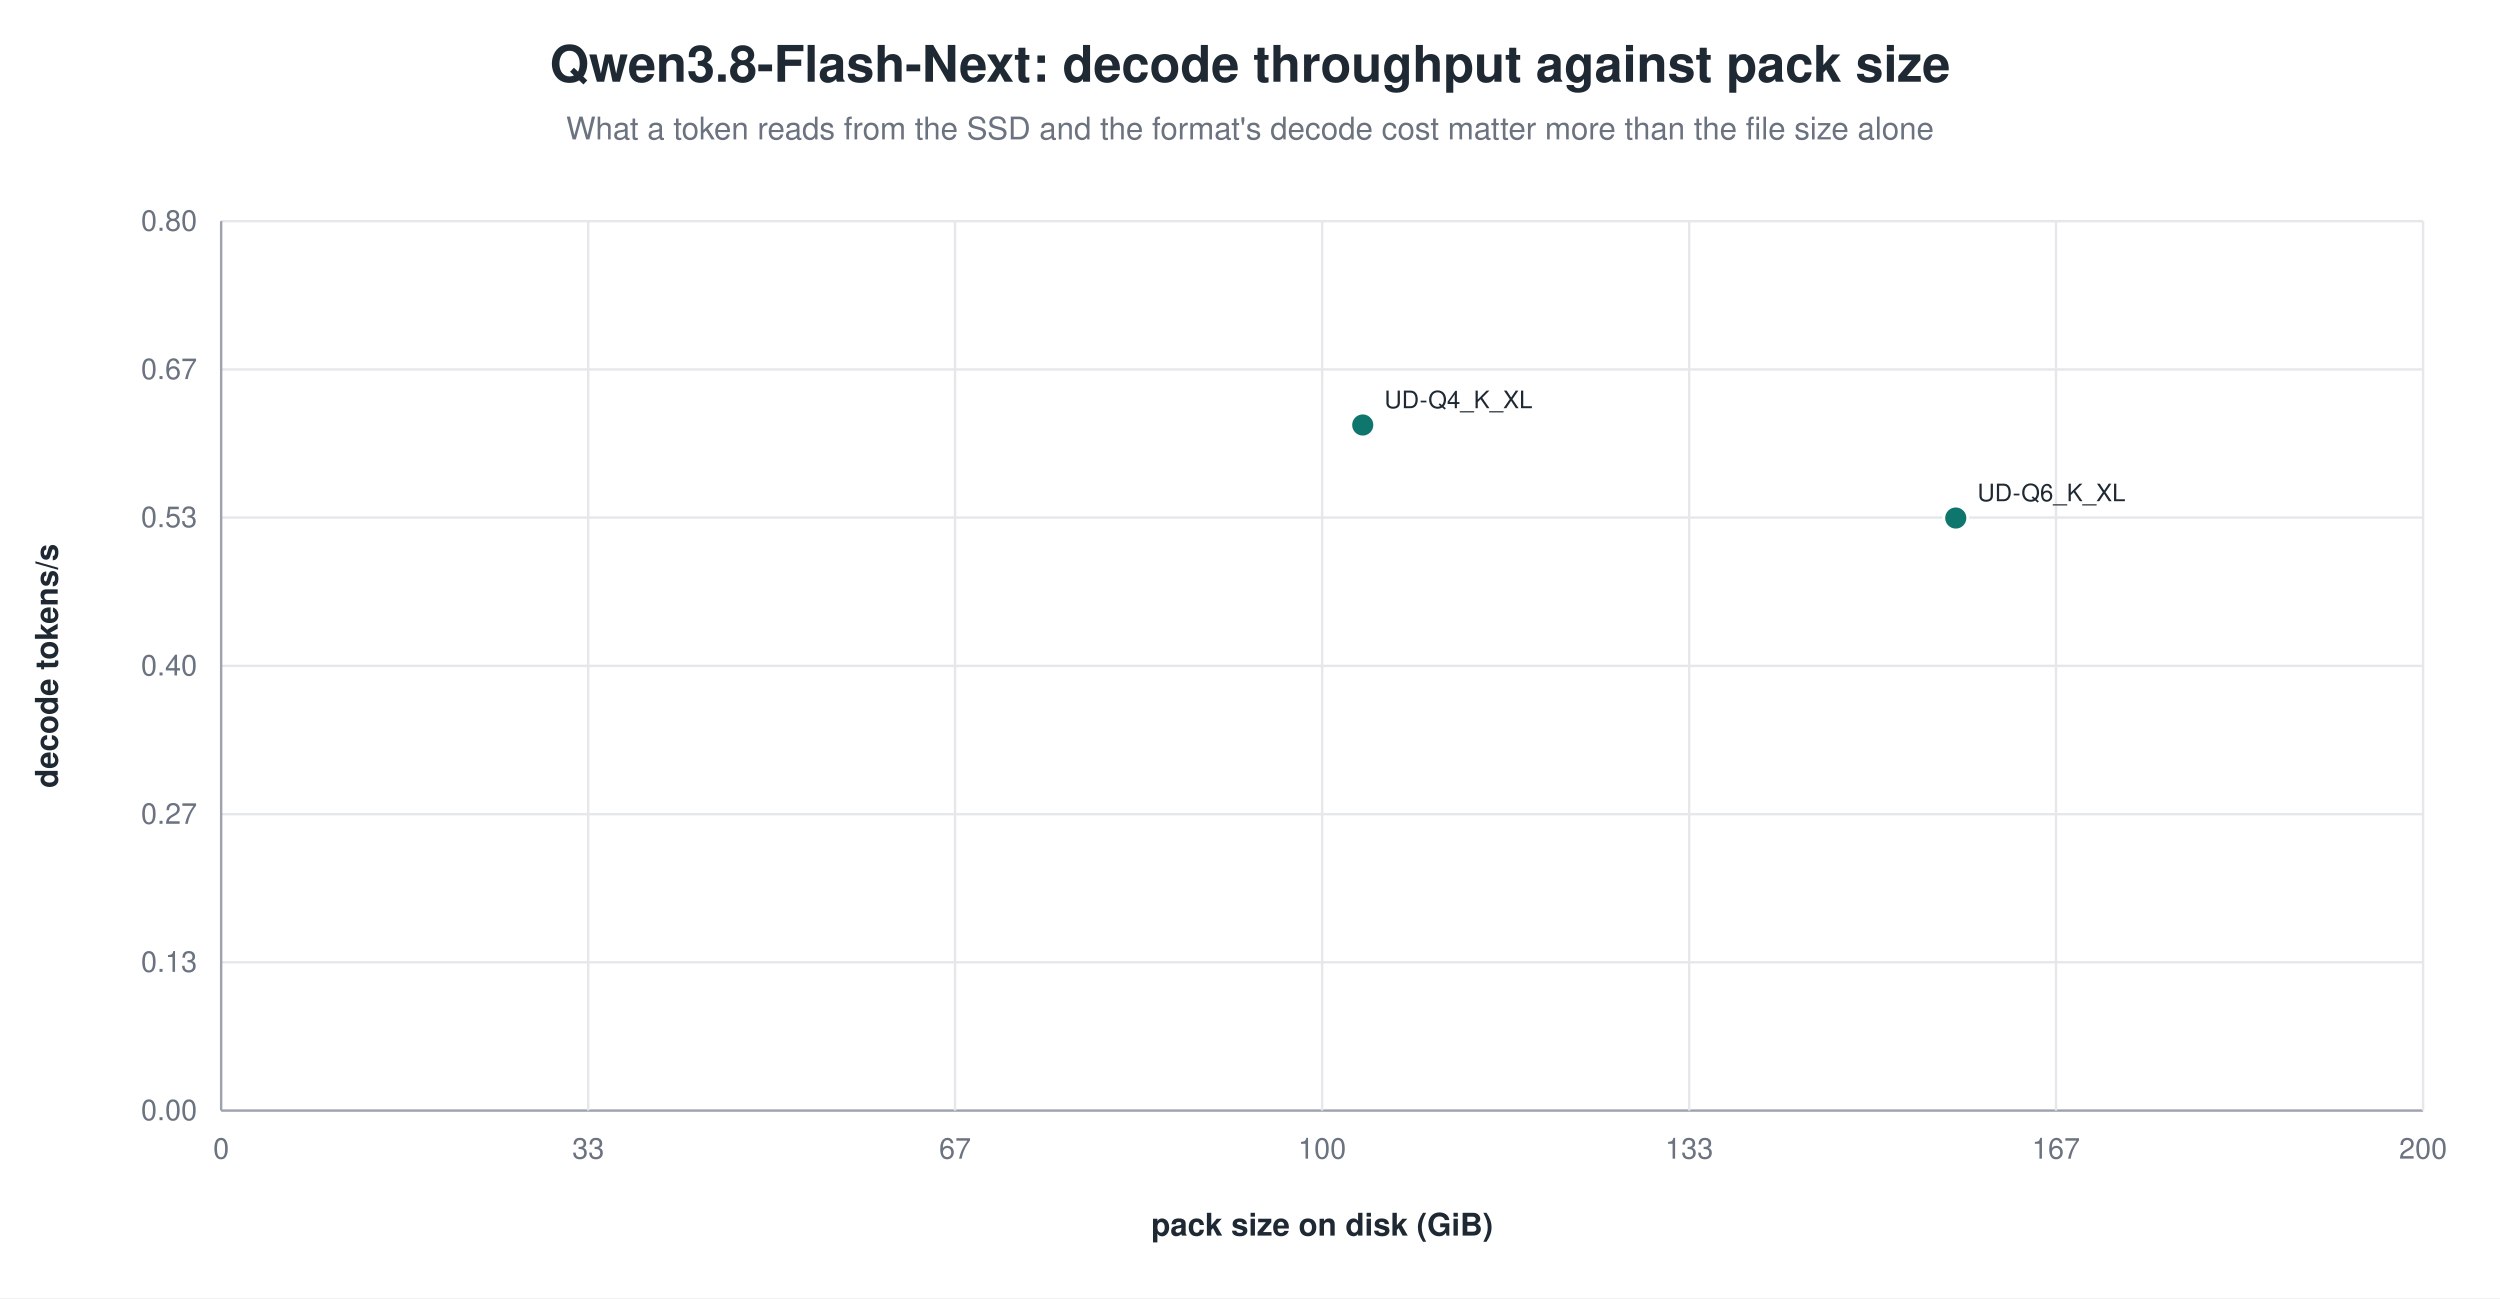
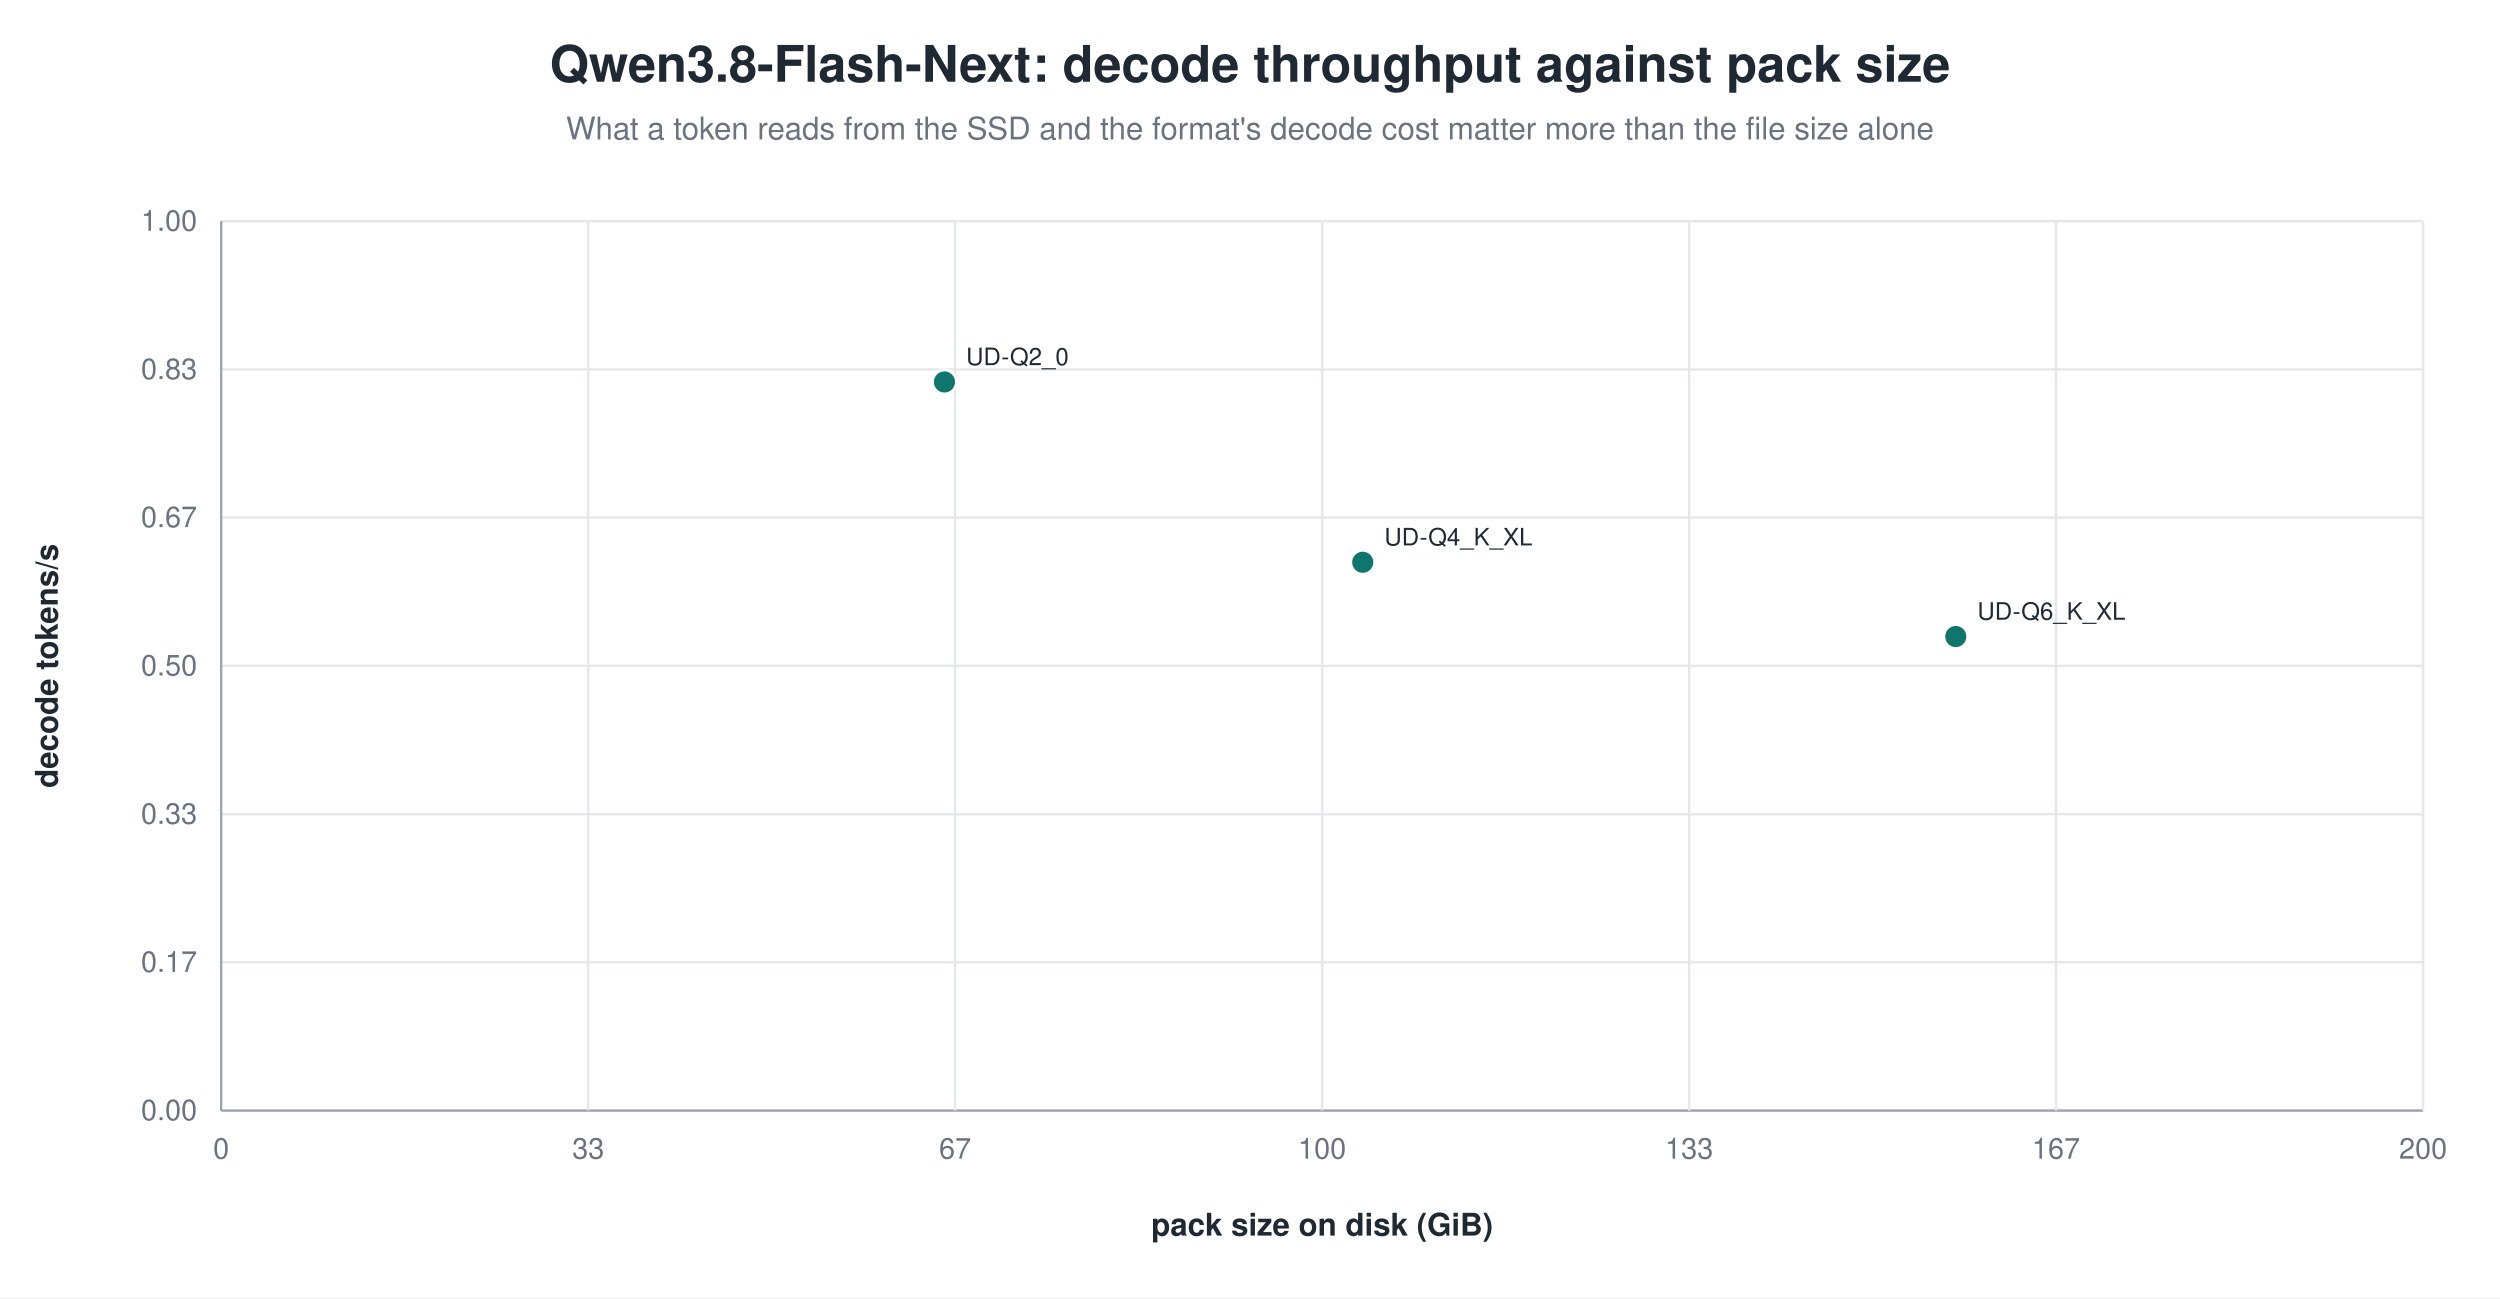
<svg xmlns="http://www.w3.org/2000/svg" width="1040" height="540" viewBox="0 0 1040 540" role="img" aria-label="Qwen3.8-Flash-Next: decode throughput against pack size">
  <rect width="1040" height="540" fill="white" />
  <text x="520.0" y="34" text-anchor="middle" font-family="Helvetica, Arial, sans-serif" font-size="21" font-weight="600" fill="#1f2933">Qwen3.8-Flash-Next: decode throughput against pack size</text>
  <text x="520.0" y="58" text-anchor="middle" font-family="Helvetica, Arial, sans-serif" font-size="13" fill="#6b7280">What a token reads from the SSD and the format's decode cost matter more than the file size alone</text>
  <line x1="92.0" y1="462.0" x2="1008.0" y2="462.0" stroke="#9ca3af" stroke-width="1.0" />
  <text x="82.0" y="466.0" text-anchor="end" font-family="Helvetica, Arial, sans-serif" font-size="12" fill="#6b7280" font-weight="400">0.00</text>
  <line x1="92.0" y1="400.3" x2="1008.0" y2="400.3" stroke="#e5e7eb" stroke-width="1.0" />
-   <text x="82.0" y="404.3" text-anchor="end" font-family="Helvetica, Arial, sans-serif" font-size="12" fill="#6b7280" font-weight="400">0.13</text>
+   <text x="82.0" y="404.3" text-anchor="end" font-family="Helvetica, Arial, sans-serif" font-size="12" fill="#6b7280" font-weight="400">0.17</text>
  <line x1="92.0" y1="338.7" x2="1008.0" y2="338.7" stroke="#e5e7eb" stroke-width="1.0" />
-   <text x="82.0" y="342.7" text-anchor="end" font-family="Helvetica, Arial, sans-serif" font-size="12" fill="#6b7280" font-weight="400">0.27</text>
+   <text x="82.0" y="342.7" text-anchor="end" font-family="Helvetica, Arial, sans-serif" font-size="12" fill="#6b7280" font-weight="400">0.33</text>
  <line x1="92.0" y1="277.0" x2="1008.0" y2="277.0" stroke="#e5e7eb" stroke-width="1.0" />
-   <text x="82.0" y="281.0" text-anchor="end" font-family="Helvetica, Arial, sans-serif" font-size="12" fill="#6b7280" font-weight="400">0.40</text>
+   <text x="82.0" y="281.0" text-anchor="end" font-family="Helvetica, Arial, sans-serif" font-size="12" fill="#6b7280" font-weight="400">0.50</text>
  <line x1="92.0" y1="215.3" x2="1008.0" y2="215.3" stroke="#e5e7eb" stroke-width="1.0" />
-   <text x="82.0" y="219.3" text-anchor="end" font-family="Helvetica, Arial, sans-serif" font-size="12" fill="#6b7280" font-weight="400">0.53</text>
+   <text x="82.0" y="219.3" text-anchor="end" font-family="Helvetica, Arial, sans-serif" font-size="12" fill="#6b7280" font-weight="400">0.67</text>
  <line x1="92.0" y1="153.7" x2="1008.0" y2="153.7" stroke="#e5e7eb" stroke-width="1.0" />
-   <text x="82.0" y="157.7" text-anchor="end" font-family="Helvetica, Arial, sans-serif" font-size="12" fill="#6b7280" font-weight="400">0.67</text>
+   <text x="82.0" y="157.7" text-anchor="end" font-family="Helvetica, Arial, sans-serif" font-size="12" fill="#6b7280" font-weight="400">0.83</text>
  <line x1="92.0" y1="92.0" x2="1008.0" y2="92.0" stroke="#e5e7eb" stroke-width="1.0" />
-   <text x="82.0" y="96.0" text-anchor="end" font-family="Helvetica, Arial, sans-serif" font-size="12" fill="#6b7280" font-weight="400">0.80</text>
+   <text x="82.0" y="96.0" text-anchor="end" font-family="Helvetica, Arial, sans-serif" font-size="12" fill="#6b7280" font-weight="400">1.00</text>
  <line x1="92.0" y1="92.0" x2="92.0" y2="462.0" stroke="#9ca3af" stroke-width="1.0" />
  <text x="92.0" y="482.0" text-anchor="middle" font-family="Helvetica, Arial, sans-serif" font-size="12" fill="#6b7280" font-weight="400">0</text>
  <line x1="244.7" y1="92.0" x2="244.7" y2="462.0" stroke="#e5e7eb" stroke-width="1.0" />
  <text x="244.7" y="482.0" text-anchor="middle" font-family="Helvetica, Arial, sans-serif" font-size="12" fill="#6b7280" font-weight="400">33</text>
  <line x1="397.3" y1="92.0" x2="397.3" y2="462.0" stroke="#e5e7eb" stroke-width="1.0" />
  <text x="397.3" y="482.0" text-anchor="middle" font-family="Helvetica, Arial, sans-serif" font-size="12" fill="#6b7280" font-weight="400">67</text>
  <line x1="550.0" y1="92.0" x2="550.0" y2="462.0" stroke="#e5e7eb" stroke-width="1.0" />
  <text x="550.0" y="482.0" text-anchor="middle" font-family="Helvetica, Arial, sans-serif" font-size="12" fill="#6b7280" font-weight="400">100</text>
  <line x1="702.7" y1="92.0" x2="702.7" y2="462.0" stroke="#e5e7eb" stroke-width="1.0" />
  <text x="702.7" y="482.0" text-anchor="middle" font-family="Helvetica, Arial, sans-serif" font-size="12" fill="#6b7280" font-weight="400">133</text>
  <line x1="855.3" y1="92.0" x2="855.3" y2="462.0" stroke="#e5e7eb" stroke-width="1.0" />
  <text x="855.3" y="482.0" text-anchor="middle" font-family="Helvetica, Arial, sans-serif" font-size="12" fill="#6b7280" font-weight="400">167</text>
  <line x1="1008.0" y1="92.0" x2="1008.0" y2="462.0" stroke="#e5e7eb" stroke-width="1.0" />
  <text x="1008.0" y="482.0" text-anchor="middle" font-family="Helvetica, Arial, sans-serif" font-size="12" fill="#6b7280" font-weight="400">200</text>
  <text x="24.0" y="277.0" text-anchor="middle" font-family="Helvetica, Arial, sans-serif" font-size="13" fill="#1f2933" font-weight="600" transform="rotate(-90.0 24.0 277.0)">decode tokens/s</text>
  <text x="550.0" y="514.0" text-anchor="middle" font-family="Helvetica, Arial, sans-serif" font-size="13" fill="#1f2933" font-weight="600">pack size on disk (GiB)</text>
-   <circle cx="566.9" cy="176.8" r="5.0" fill="#0f766e" stroke="white" stroke-width="1.2" opacity="1.00" />
-   <text x="575.9" y="169.8" text-anchor="start" font-family="Helvetica, Arial, sans-serif" font-size="10" fill="#1f2933" font-weight="500">UD-Q4_K_XL</text>
-   <circle cx="813.6" cy="215.5" r="5.0" fill="#0f766e" stroke="white" stroke-width="1.2" opacity="1.00" />
-   <text x="822.6" y="208.5" text-anchor="start" font-family="Helvetica, Arial, sans-serif" font-size="10" fill="#1f2933" font-weight="500">UD-Q6_K_XL</text>
+   <circle cx="392.9" cy="158.9" r="5.0" fill="#0f766e" stroke="white" stroke-width="1.2" opacity="1.00" />
+   <text x="401.9" y="151.9" text-anchor="start" font-family="Helvetica, Arial, sans-serif" font-size="10" fill="#1f2933" font-weight="500">UD-Q2_0</text>
+   <circle cx="566.9" cy="233.9" r="5.0" fill="#0f766e" stroke="white" stroke-width="1.2" opacity="1.00" />
+   <text x="575.9" y="226.9" text-anchor="start" font-family="Helvetica, Arial, sans-serif" font-size="10" fill="#1f2933" font-weight="500">UD-Q4_K_XL</text>
+   <circle cx="813.6" cy="264.8" r="5.0" fill="#0f766e" stroke="white" stroke-width="1.2" opacity="1.00" />
+   <text x="822.6" y="257.8" text-anchor="start" font-family="Helvetica, Arial, sans-serif" font-size="10" fill="#1f2933" font-weight="500">UD-Q6_K_XL</text>
</svg>
